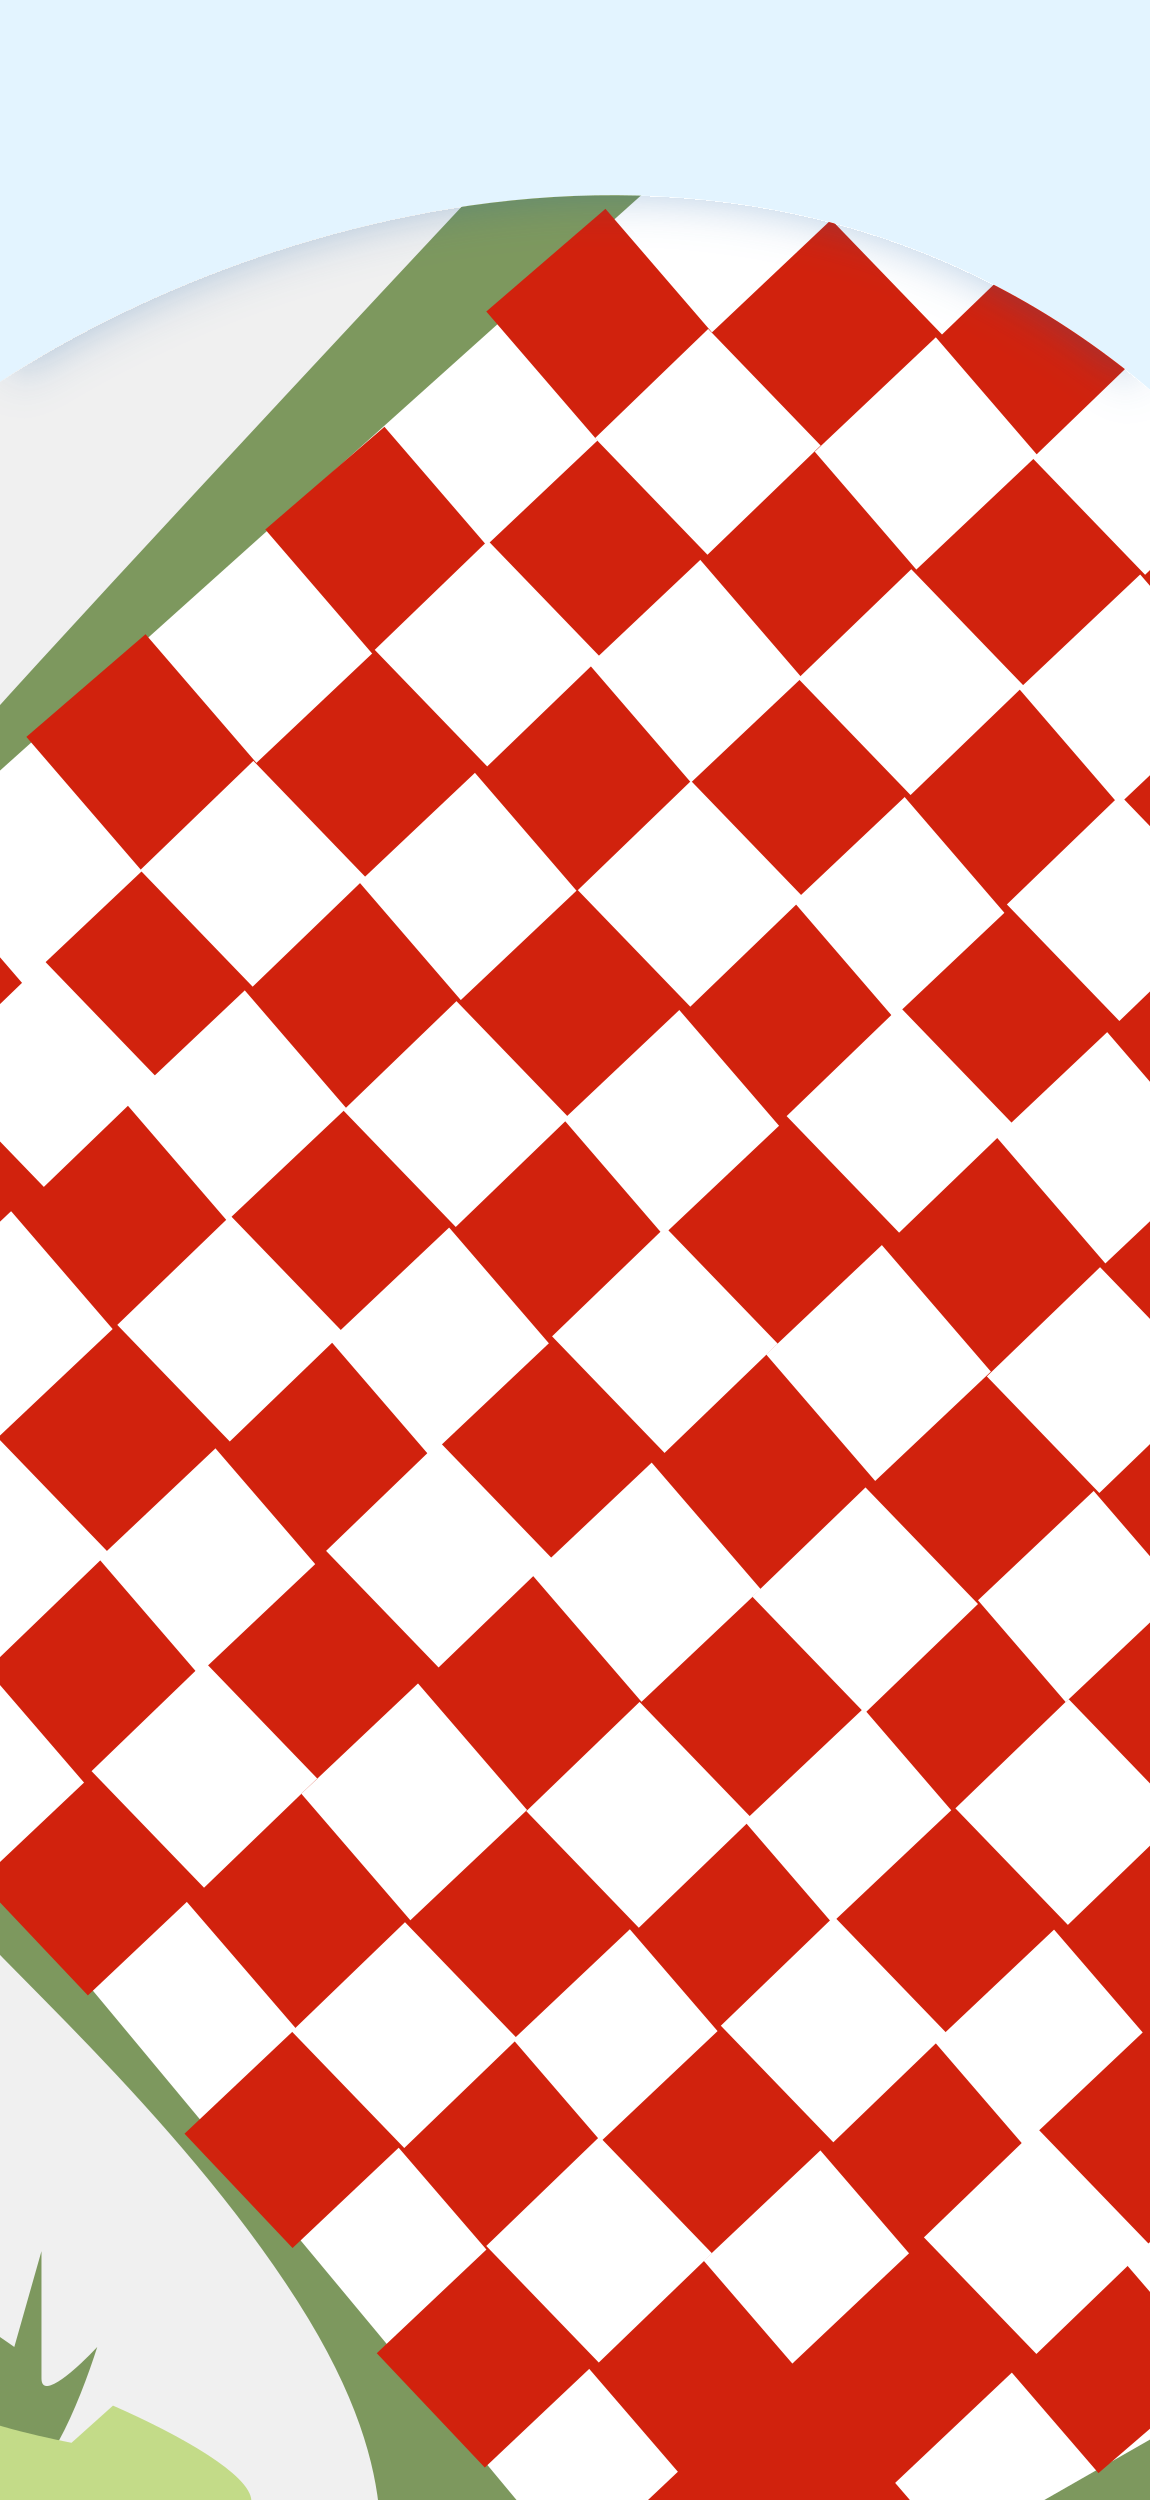
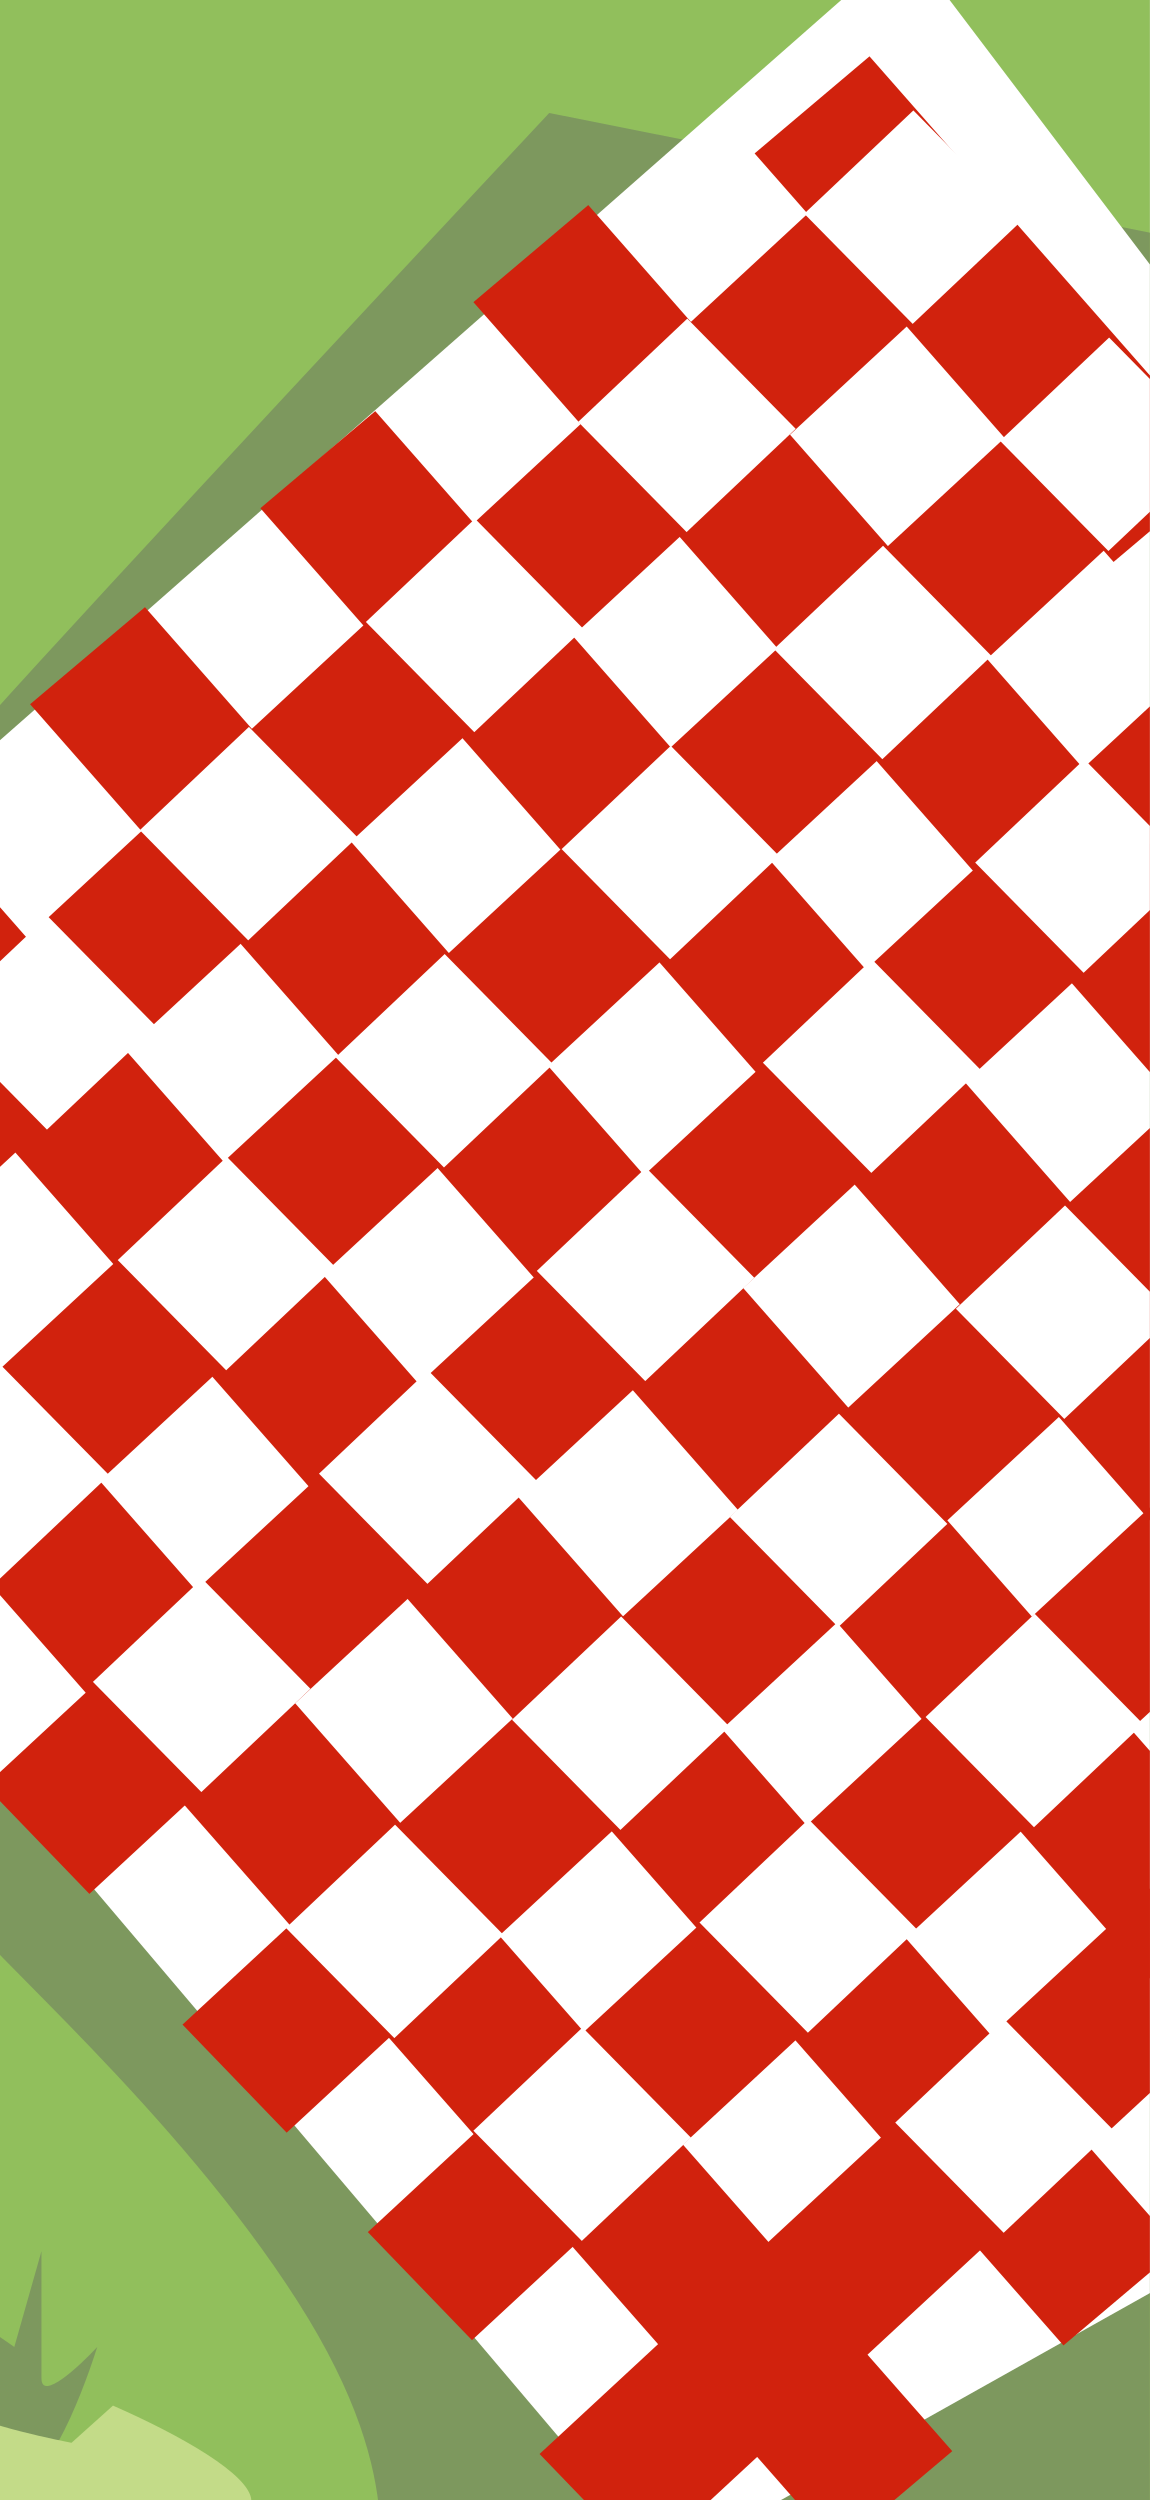
<svg xmlns="http://www.w3.org/2000/svg" width="402" height="874" viewBox="0 0 402 874" fill="none">
-   <rect width="55" height="56.635" transform="matrix(-0.719633 0.694354 0.694354 0.719633 279.58 825)" fill="white" />
-   <path d="M104 804.5C61.6 738.1 -6.667 680.5 -14.5 667C-19.5 538.667 -26.5 278.2 -14.5 263C-2.5 247.8 128.167 107.667 192 39.5L470.5 95L445 879.5L262 914H134.5C128 900.5 146.4 870.9 104 804.5Z" fill="#7D985E" />
-   <path d="M-33 299L327 -24L806.5 621.5L240.059 945.524L260 969.5L98.5 1026.5L240.059 945.524L-167.5 455.5L-142.5 338.5L-33 299Z" fill="white" />
-   <rect x="318.95" y="50" width="55" height="681" transform="rotate(46.6187 318.95 50)" fill="#D1220D" />
-   <rect x="401.95" y="122" width="55" height="681" transform="rotate(46.6187 401.95 122)" fill="#D1220D" />
-   <rect x="472.95" y="204" width="55" height="660.447" transform="rotate(46.6187 472.95 204)" fill="#D1220D" />
-   <rect x="546.95" y="290" width="55" height="663.812" transform="rotate(46.6187 546.95 290)" fill="#D1220D" />
-   <rect width="55" height="199.444" transform="matrix(-0.757564 0.652761 0.652761 0.757564 313.666 18)" fill="#D1220D" />
-   <rect x="614.95" y="366" width="55" height="664.894" transform="rotate(46.6187 614.95 366)" fill="#D1220D" />
-   <rect x="688.95" y="437" width="55" height="681" transform="rotate(46.6187 688.95 437)" fill="#D1220D" />
-   <rect width="55" height="664.894" transform="matrix(-0.757564 0.652761 0.652761 0.757564 -90.334 400)" fill="#D1220D" />
-   <rect width="55" height="664.894" transform="matrix(-0.757564 0.652761 0.652761 0.757564 -8.33398 325)" fill="#D1220D" />
-   <rect width="55" height="56.635" transform="matrix(-0.719633 0.694354 0.694354 0.719633 362.58 744)" fill="white" />
-   <rect width="55" height="56.635" transform="matrix(-0.719633 0.694354 0.694354 0.719633 291.58 670)" fill="white" />
-   <rect width="55" height="669.895" transform="matrix(-0.757564 0.652761 0.652761 0.757564 134.401 149.211)" fill="#D1220D" />
-   <rect width="55" height="669.895" transform="matrix(-0.757564 0.652761 0.652761 0.757564 211.666 73)" fill="#D1220D" />
-   <rect width="55" height="56.635" transform="matrix(-0.719633 0.694354 0.694354 0.719633 223.58 595)" fill="white" />
-   <rect width="55" height="56.635" transform="matrix(-0.719633 0.694354 0.694354 0.719633 384.58 443)" fill="white" />
-   <rect width="55" height="56.635" transform="matrix(-0.719633 0.694354 0.694354 0.719633 153.58 504)" fill="white" />
-   <rect width="55" height="56.635" transform="matrix(-0.719633 0.694354 0.694354 0.719633 314.58 352)" fill="white" />
-   <rect width="55" height="56.635" transform="matrix(-0.719633 0.694354 0.694354 0.719633 80.5798 425)" fill="white" />
-   <rect width="55" height="56.635" transform="matrix(-0.719633 0.694354 0.694354 0.719633 241.58 273)" fill="white" />
-   <rect width="55" height="56.635" transform="matrix(-0.719633 0.694354 0.694354 0.719633 170.58 189)" fill="white" />
-   <rect width="55" height="56.635" transform="matrix(-0.719633 0.694354 0.694354 0.719633 400.58 122)" fill="white" />
-   <rect width="55" height="56.635" transform="matrix(-0.719633 0.694354 0.694354 0.719633 329.58 38)" fill="white" />
-   <rect width="55" height="698.272" transform="matrix(-0.757564 0.652761 0.652761 0.757564 50.8779 221.714)" fill="#D1220D" />
-   <rect width="55" height="56.635" transform="matrix(-0.719633 0.694354 0.694354 0.719633 209.58 747)" fill="white" />
-   <rect width="55" height="56.635" transform="matrix(-0.719633 0.694354 0.694354 0.719633 141.58 672)" fill="white" />
-   <rect width="55" height="56.635" transform="matrix(-0.719633 0.694354 0.694354 0.719633 302.58 520)" fill="white" />
-   <rect width="55" height="56.635" transform="matrix(-0.719633 0.694354 0.694354 0.719633 373.58 594)" fill="white" />
-   <rect width="55" height="56.635" transform="matrix(-0.719633 0.694354 0.694354 0.719633 71.5798 581)" fill="white" />
-   <rect width="55" height="56.635" transform="matrix(-0.719633 0.694354 0.694354 0.719633 232.58 429)" fill="white" />
-   <rect width="55" height="56.635" transform="matrix(-0.719633 0.694354 0.694354 0.719633 -1.42017 502)" fill="white" />
-   <rect width="55" height="56.635" transform="matrix(-0.719633 0.694354 0.694354 0.719633 159.58 350)" fill="white" />
-   <rect width="55" height="56.635" transform="matrix(-0.719633 0.694354 0.694354 0.719633 88.5798 266)" fill="white" />
-   <rect width="55" height="56.635" transform="matrix(-0.719633 0.694354 0.694354 0.719633 318.58 199)" fill="white" />
-   <rect width="55" height="56.635" transform="matrix(-0.719633 0.694354 0.694354 0.719633 247.58 115)" fill="white" />
-   <rect width="55" height="56.635" transform="matrix(-0.719633 0.694354 0.694354 0.719633 391.58 278)" fill="white" />
-   <rect width="55" height="56.635" transform="matrix(-0.719633 0.694354 0.694354 0.719633 15.5798 336)" fill="white" />
-   <g filter="url(#filter0_d_158_218)">
-     <path d="M402.496 136.58C251.92 8.699 56.592 89.716 -13.49 143L-9.485 134.654L-22 -1.444L406 -13L402.496 136.58Z" fill="#E3F4FF" />
+   <g clip-path="url(#clip0_175_11)">
+     <rect width="402" height="874" fill="#91BF5C" />
+     <rect width="55" height="56.635" transform="matrix(-0.719633 0.694354 0.694354 0.719633 279.58 825)" fill="white" />
+     <path d="M104 804.5C61.6 738.1 -6.667 680.5 -14.5 667C-19.5 538.667 -26.5 278.2 -14.5 263C-2.5 247.8 128.167 107.667 192 39.5L470.5 95L445 879.5L262 914H134.5C128 900.5 146.4 870.9 104 804.5Z" fill="#7D985E" />
+     <path d="M-30.167 285.32L316.825 -20L779 590.168L233.025 896.456L252.246 919.12L96.582 973L233.025 896.456L-159.807 433.254L-135.71 322.658L-30.167 285.32Z" fill="white" />
+     <rect width="52.475" height="650.448" transform="matrix(0.693893 0.720078 -0.733442 0.679752 309.066 49.9496)" fill="#D1220D" />
+     <rect width="52.475" height="650.448" transform="matrix(0.693893 0.720078 -0.733442 0.679752 389.067 118.009)" fill="#D1220D" />
+     <rect width="52.475" height="630.817" transform="matrix(0.693893 0.720078 -0.733442 0.679752 457.502 195.52)" fill="#D1220D" />
+     <rect width="52.475" height="634.031" transform="matrix(0.693893 0.720078 -0.733442 0.679752 528.828 276.813)" fill="#D1220D" />
+     <rect width="52.579" height="190.117" transform="matrix(-0.763811 0.64544 0.660042 0.751229 303.973 19.701)" fill="#D1220D" />
+     <rect width="52.475" height="635.064" transform="matrix(0.693893 0.720078 -0.733442 0.679752 594.371 348.653)" fill="#D1220D" />
+     <rect width="52.475" height="650.448" transform="matrix(0.693893 0.720078 -0.733442 0.679752 665.697 415.767)" fill="#D1220D" />
+     <rect width="52.579" height="633.8" transform="matrix(-0.763811 0.64544 0.660042 0.751229 -85.4292 380.792)" fill="#D1220D" />
+     <rect width="52.579" height="633.8" transform="matrix(-0.763811 0.64544 0.660042 0.751229 -6.39209 309.897)" fill="#D1220D" />
+     <rect width="52.522" height="54.045" transform="matrix(-0.726358 0.687316 0.701332 0.712835 351.12 705.963)" fill="white" />
+     <rect width="52.522" height="54.045" transform="matrix(-0.726358 0.687316 0.701332 0.712835 282.685 636.013)" fill="white" />
+     <rect width="52.579" height="638.568" transform="matrix(-0.763811 0.64544 0.660042 0.751229 131.186 143.73)" fill="#D1220D" />
+     <rect width="52.579" height="638.568" transform="matrix(-0.763811 0.64544 0.660042 0.751229 205.659 71.6907)" fill="#D1220D" />
+     <rect width="52.522" height="54.045" transform="matrix(-0.726358 0.687316 0.701332 0.712835 217.142 565.119)" fill="white" />
+     <rect width="52.522" height="54.045" transform="matrix(-0.726358 0.687316 0.701332 0.712835 372.325 421.438)" fill="white" />
+     <rect width="52.522" height="54.045" transform="matrix(-0.726358 0.687316 0.701332 0.712835 149.671 479.099)" fill="white" />
+     <rect width="52.522" height="54.045" transform="matrix(-0.726358 0.687316 0.701332 0.712835 304.854 335.419)" fill="white" />
+     <rect width="52.522" height="54.045" transform="matrix(-0.726358 0.687316 0.701332 0.712835 79.3091 404.424)" fill="white" />
+     <rect width="52.522" height="54.045" transform="matrix(-0.726358 0.687316 0.701332 0.712835 234.492 260.743)" fill="white" />
+     <rect width="52.522" height="54.045" transform="matrix(-0.726358 0.687316 0.701332 0.712835 166.057 181.341)" fill="white" />
+     <rect width="52.522" height="54.045" transform="matrix(-0.726358 0.687316 0.701332 0.712835 387.747 118.009)" fill="white" />
+     <rect width="52.522" height="54.045" transform="matrix(-0.726358 0.687316 0.701332 0.712835 319.312 38.6063)" fill="white" />
+     <rect width="52.579" height="665.618" transform="matrix(-0.763811 0.64544 0.660042 0.751229 50.6802 212.264)" fill="#D1220D" />
+     <rect width="52.522" height="54.045" transform="matrix(-0.726358 0.687316 0.701332 0.712835 203.648 708.799)" fill="white" />
+     <rect width="52.522" height="54.045" transform="matrix(-0.726358 0.687316 0.701332 0.712835 138.105 637.904)" fill="white" />
+     <rect width="52.522" height="54.045" transform="matrix(-0.726358 0.687316 0.701332 0.712835 293.288 494.224)" fill="white" />
+     <rect width="52.522" height="54.045" transform="matrix(-0.726358 0.687316 0.701332 0.712835 361.722 564.173)" fill="white" />
+     <rect width="52.522" height="54.045" transform="matrix(-0.726358 0.687316 0.701332 0.712835 70.6343 551.885)" fill="white" />
+     <rect width="52.522" height="54.045" transform="matrix(-0.726358 0.687316 0.701332 0.712835 225.817 408.205)" fill="white" />
+     <rect width="52.522" height="54.045" transform="matrix(-0.726358 0.687316 0.701332 0.712835 0.271973 477.209)" fill="white" />
+     <rect width="52.522" height="54.045" transform="matrix(-0.726358 0.687316 0.701332 0.712835 155.455 333.529)" fill="white" />
+     <rect width="52.522" height="54.045" transform="matrix(-0.726358 0.687316 0.701332 0.712835 87.02 254.127)" fill="white" />
+     <rect width="52.522" height="54.045" transform="matrix(-0.726358 0.687316 0.701332 0.712835 308.709 190.794)" fill="white" />
+     <rect width="52.522" height="54.045" transform="matrix(-0.726358 0.687316 0.701332 0.712835 240.275 111.392)" fill="white" />
+     <rect width="52.522" height="54.045" transform="matrix(-0.726358 0.687316 0.701332 0.712835 379.072 265.47)" fill="white" />
+     <rect width="52.522" height="54.045" transform="matrix(-0.726358 0.687316 0.701332 0.712835 16.6577 320.295)" fill="white" />
+     <path d="M-13 808C-10.667 814 -6 829.1 -6 841.5C-6 844.167 -3.8 852.3 5 863.5C13.8 874.7 28 839.5 34 820.5C27.5 827.5 14.5 839.5 14.5 831.5V787L5 820.5L-13 808Z" fill="#7D985E" />
+     <path d="M-14 841V878C140 897.2 85.833 861.333 39.5 841L25 854C12 851.5 -14 845.4 -14 841Z" fill="#C3DB88" />
  </g>
-   <path d="M-13 808C-10.667 814 -6 829.1 -6 841.5C-6 844.167 -3.8 852.3 5 863.5C13.8 874.7 28 839.5 34 820.5C27.5 827.5 14.5 839.5 14.5 831.5V787L5 820.5L-13 808Z" fill="#7D985E" />
-   <path d="M-14 841V878C140 897.2 85.833 861.333 39.5 841L25 854C12 851.5 -14 845.4 -14 841Z" fill="#C3DB88" />
  <defs>
-     <filter id="filter0_d_158_218" x="-40" y="-33" width="464" height="192" filterUnits="userSpaceOnUse" color-interpolation-filters="sRGB">
-       <feFlood flood-opacity="0" result="BackgroundImageFix" />
-       <feColorMatrix in="SourceAlpha" type="matrix" values="0 0 0 0 0 0 0 0 0 0 0 0 0 0 0 0 0 0 127 0" result="hardAlpha" />
-       <feOffset dy="-2" />
-       <feGaussianBlur stdDeviation="9" />
-       <feComposite in2="hardAlpha" operator="out" />
-       <feColorMatrix type="matrix" values="0 0 0 0 0.101 0 0 0 0 0.38 0 0 0 0 0.659 0 0 0 0.38 0" />
-       <feBlend mode="normal" in2="BackgroundImageFix" result="effect1_dropShadow_158_218" />
-       <feBlend mode="normal" in="SourceGraphic" in2="effect1_dropShadow_158_218" result="shape" />
-     </filter>
+     <clipPath id="clip0_175_11">
+       <rect width="402" height="874" fill="white" />
+     </clipPath>
  </defs>
</svg>
